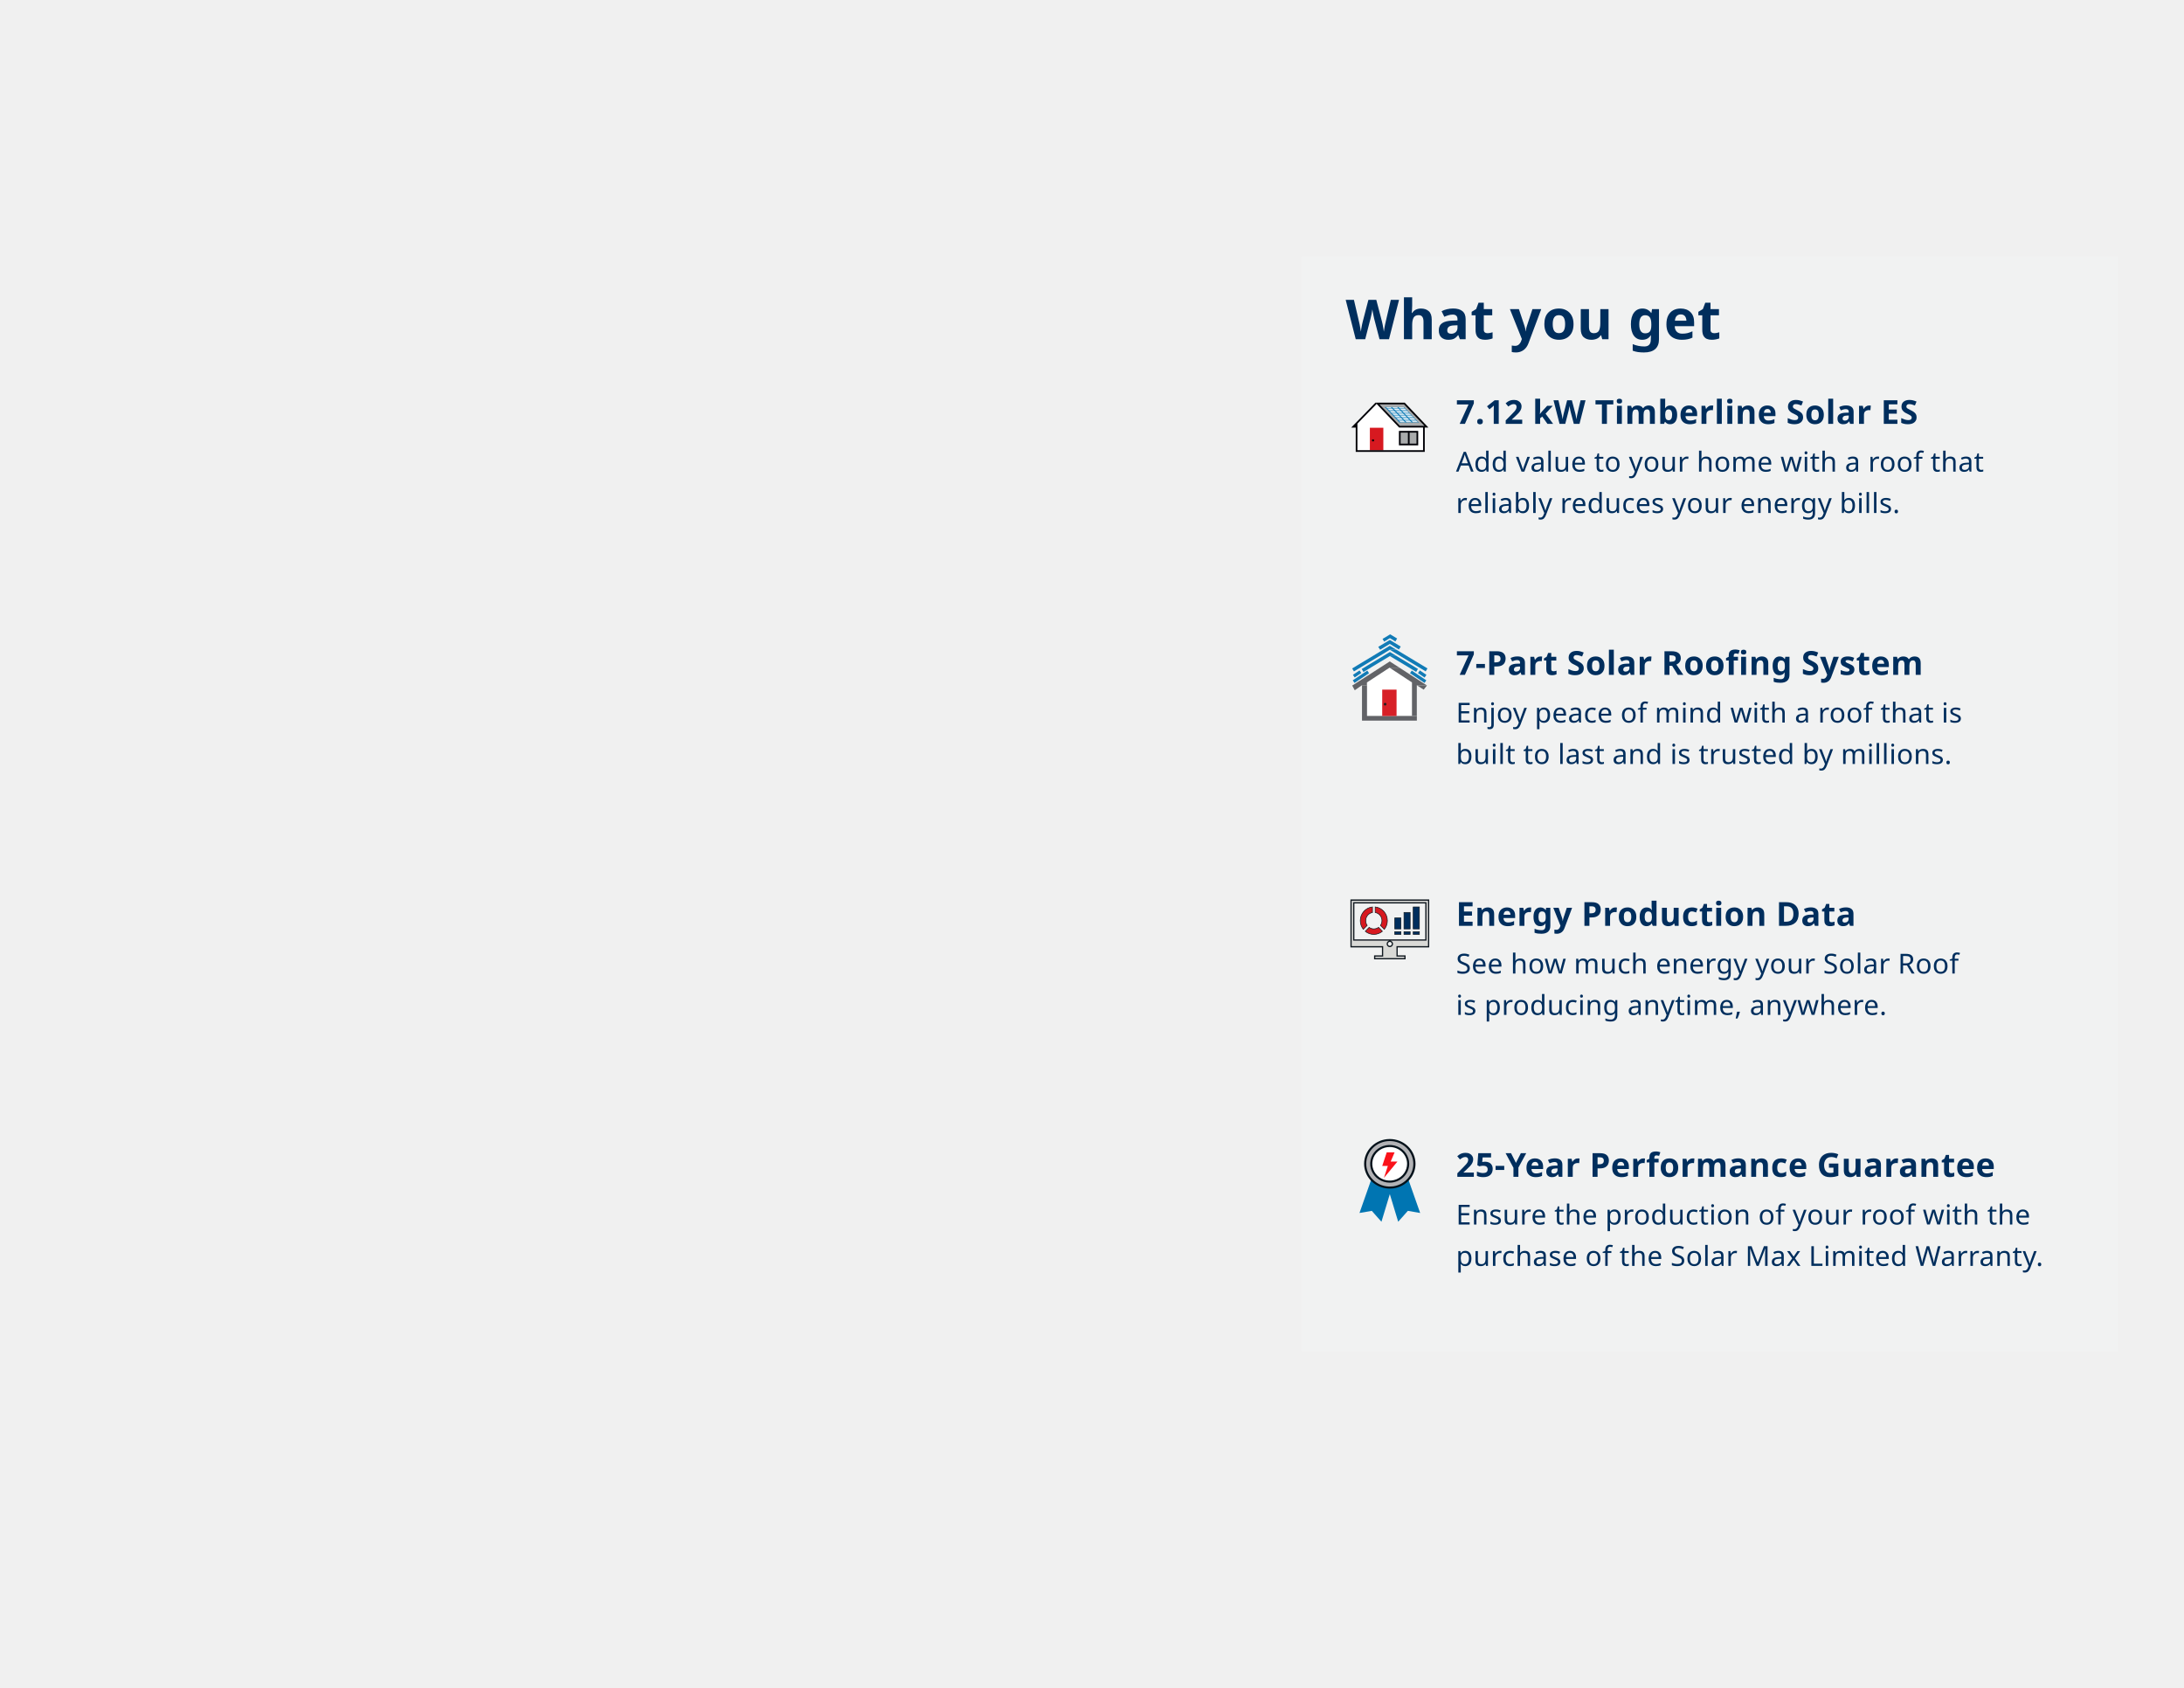
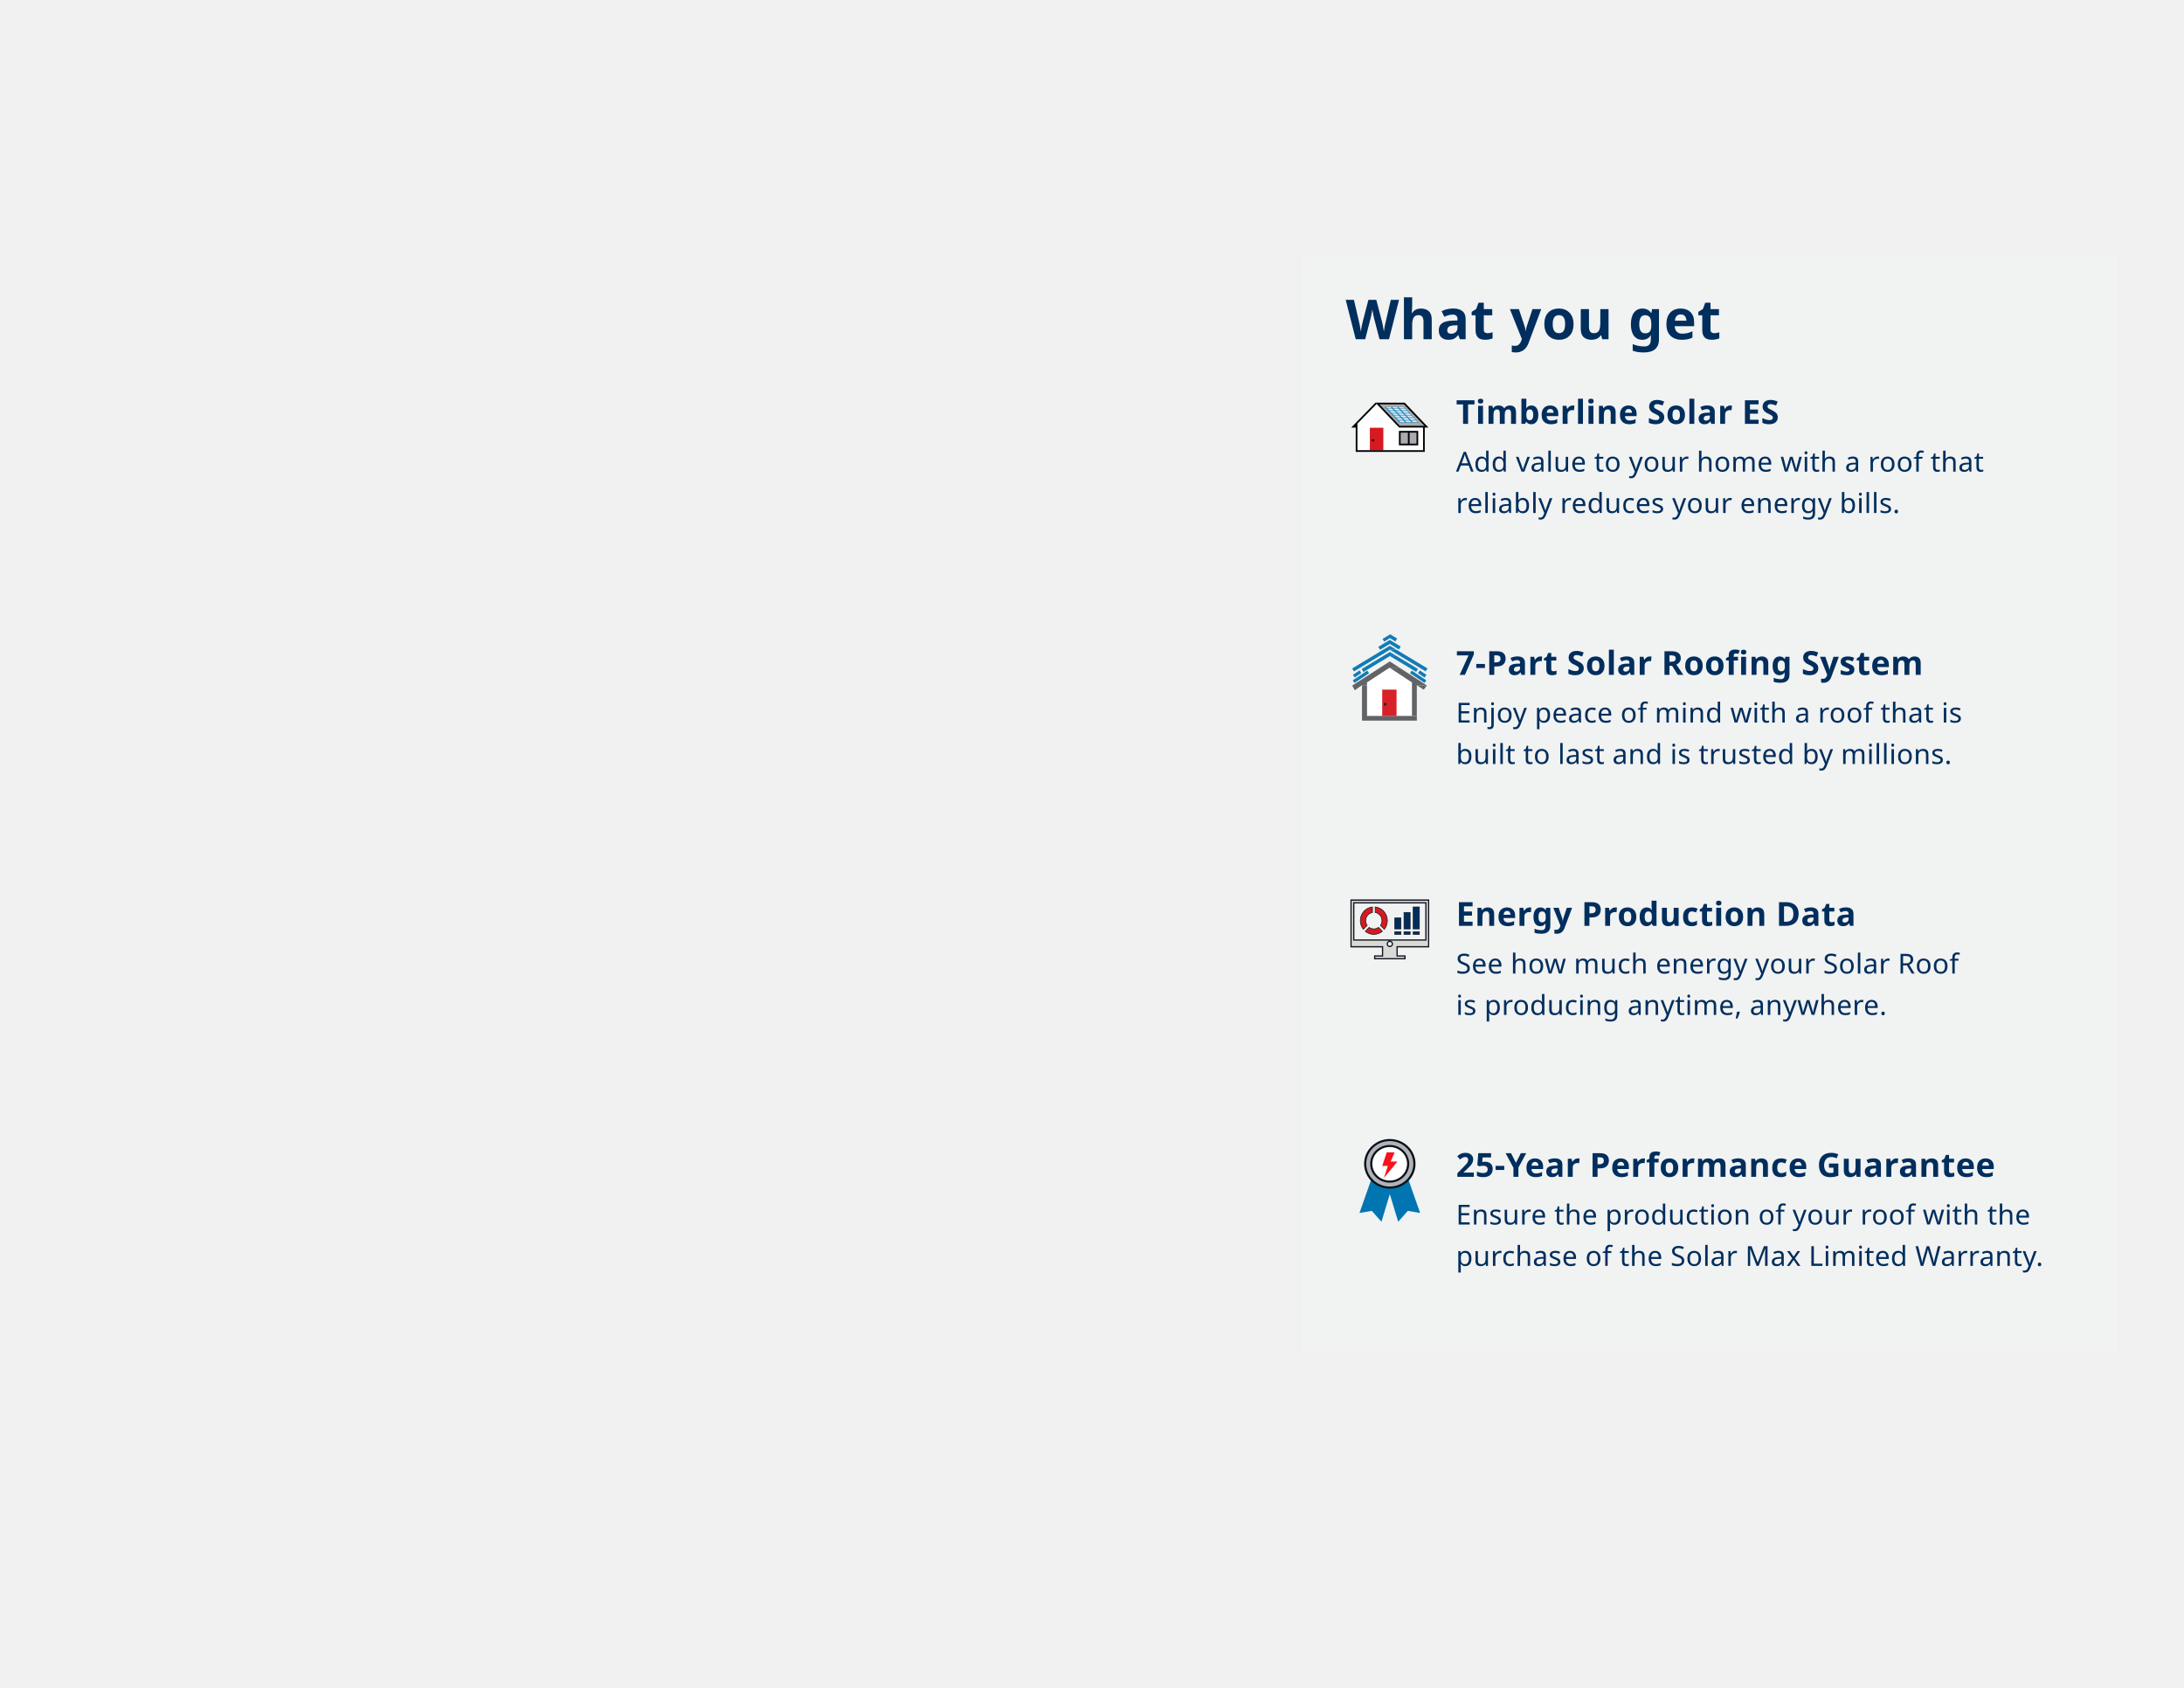
<svg xmlns="http://www.w3.org/2000/svg" width="792" height="612" viewBox="0 0 792 612" fill="none">
  <rect width="296" height="397" transform="translate(472 93)" fill="#F1F2F2" />
  <text id="Heading" fill="#002E5D" xml:space="preserve" style="white-space: pre" font-family="Poppins" font-size="20" font-weight="600" letter-spacing="0.011em">
    <tspan x="488" y="123">What you get</tspan>
  </text>
  <g id="Content">
    <g id="Description">
      <g id="3">
        <g id="ENERGY_Icon_SolarHouse_FullColor_New">
          <g id="Icon/ medal">
            <g id="Asset 4 2">
              <g id="Layer 1">
                <g id="Group">
                  <g id="Group_2">
                    <path id="Vector" d="M508.129 146.293H499.015L491.945 153.479V163.524H516.365V154.705L508.129 146.293Z" fill="white" />
                    <g id="Group_3">
                      <path id="Vector_2" d="M507.683 154.736L499.508 146.309L509.207 146.184L517.281 154.789L507.683 154.736Z" fill="#A9ABAC" />
                      <path id="Vector_3" d="M517.281 154.721H507.512L499.508 146.309H509.277L517.281 154.721Z" stroke="#000006" stroke-width="0.616" stroke-miterlimit="10" />
                      <path id="Vector_4" d="M501.65 155.102H496.766V163.293H501.65V155.102Z" fill="#D71920" />
                      <path id="Vector_5" d="M491.943 153.479V154.729H490.727L499.014 146.215L491.943 153.479ZM491.943 153.479V163.54H516.363V154.722" stroke="#000006" stroke-width="0.616" stroke-miterlimit="10" />
                      <path id="Vector_6" d="M513.986 156.555H507.609V161.167H513.986V156.555Z" fill="#A9ABAC" stroke="#000006" stroke-width="0.616" stroke-miterlimit="10" />
                      <path id="Vector_7" d="M510.867 156.414V161.163" stroke="#000006" stroke-width="0.616" stroke-miterlimit="10" />
                    </g>
                    <path id="Vector_8" d="M490.984 154.466L491.709 153.742H491.945V154.729L490.984 154.79V154.466Z" fill="#000006" />
                  </g>
                  <path id="Vector_9" d="M498.254 159.332H497.562V160.024H498.254V159.332Z" fill="#000006" />
                </g>
                <g id="Group_4">
                  <path id="Vector_10" d="M514.232 153.088L507.617 153.172L502.312 147.632L509.042 147.625L514.232 153.088Z" fill="white" />
                  <path id="Vector_11" d="M504.695 150.148H511.53" stroke="#0F7BB6" stroke-width="0.176" stroke-miterlimit="10" />
                  <path id="Vector_12" d="M504.219 149.645H511.023" stroke="#0F7BB6" stroke-width="0.176" stroke-miterlimit="10" />
                  <path id="Vector_13" d="M503.734 149.141H510.543" stroke="#0F7BB6" stroke-width="0.176" stroke-miterlimit="10" />
                  <path id="Vector_14" d="M503.258 148.633H510.07" stroke="#0F7BB6" stroke-width="0.176" stroke-miterlimit="10" />
                  <path id="Vector_15" d="M502.781 148.133H509.599" stroke="#0F7BB6" stroke-width="0.176" stroke-miterlimit="10" />
                  <path id="Vector_16" d="M506.234 151.66H512.946" stroke="#0F7BB6" stroke-width="0.176" stroke-miterlimit="10" />
                  <path id="Vector_17" d="M505.75 151.156H512.442" stroke="#0F7BB6" stroke-width="0.176" stroke-miterlimit="10" />
                  <path id="Vector_18" d="M507.188 153.172H514.516" stroke="#0F7BB6" stroke-width="0.176" stroke-miterlimit="10" />
                  <path id="Vector_19" d="M507.188 152.668H513.926" stroke="#0F7BB6" stroke-width="0.176" stroke-miterlimit="10" />
                  <path id="Vector_20" d="M506.711 152.164H513.43" stroke="#0F7BB6" stroke-width="0.176" stroke-miterlimit="10" />
                  <path id="Vector_21" d="M505.273 150.652H511.971" stroke="#0F7BB6" stroke-width="0.176" stroke-miterlimit="10" />
                  <path id="Vector_22" d="M506.812 147.52L512.255 153.247" stroke="#0F7BB6" stroke-width="0.352" stroke-miterlimit="10" />
                  <path id="Vector_23" d="M509.102 147.605L514.52 153.309" stroke="#0F7BB6" stroke-width="0.176" stroke-miterlimit="10" />
                  <path id="Vector_24" d="M504.508 147.52L509.95 153.247" stroke="#0F7BB6" stroke-width="0.352" stroke-miterlimit="10" />
                  <path id="Vector_25" d="M502.312 147.547L507.725 153.243" stroke="#0F7BB6" stroke-width="0.352" stroke-miterlimit="10" />
                  <path id="Vector_26" d="M501.977 147.609H509.371" stroke="#0F7BB6" stroke-width="0.176" stroke-miterlimit="10" />
                  <path id="Vector_27" d="M507.227 153.328H514.64" stroke="#A9ABAC" stroke-width="0.176" stroke-miterlimit="10" />
                  <path id="Vector_28" d="M501.797 147.414H509.452" stroke="#A9ABAC" stroke-width="0.264" stroke-miterlimit="10" />
                  <path id="Vector_29" d="M509.109 147.391L514.704 153.279" stroke="#A9ABAC" stroke-width="0.176" stroke-miterlimit="10" />
                  <path id="Vector_30" d="M501.586 147.301L507.569 153.587" stroke="#A9ABAC" stroke-width="0.352" stroke-miterlimit="10" />
                </g>
              </g>
            </g>
          </g>
        </g>
        <g id="Built-In Energy Shingles">
          <g id="Energy shingles">
-             <text id="7.12 kW Timberline Solar ES" fill="#002E5D" xml:space="preserve" style="white-space: pre" font-family="Poppins" font-size="12" font-weight="600" letter-spacing="0.011em">
-               <tspan x="528" y="153.7">7.12 kW Timberline Solar ES</tspan>
+             <text id="systemSizeText" fill="#002E5D" xml:space="preserve" style="white-space: pre" font-family="Poppins" font-size="12" font-weight="600" letter-spacing="0.011em">
+               <tspan x="528" y="153.7">Timberline Solar ES</tspan>
            </text>
            <text id="Add value to your home with a roof that reliably reduces your energy bills." fill="#002E5D" xml:space="preserve" style="white-space: pre" font-family="Poppins" font-size="10" letter-spacing="0.011em">
              <tspan x="528" y="171">Add value to your home with a roof that </tspan>
              <tspan x="528" y="186">reliably reduces your energy bills.</tspan>
            </text>
          </g>
        </g>
      </g>
      <g id="7-part">
        <g id="House Icon_ New">
          <g id="Layer 1_2">
            <path id="Vector_31" d="M503.196 241.395L494.367 247.299V260.287H513.084V247.762" fill="white" />
            <g id="Clip path group">
              <mask id="mask0_5068_76927" style="mask-type:luminance" maskUnits="userSpaceOnUse" x="493" y="247" width="22" height="15">
                <g id="clippath">
                  <path id="Vector_32" d="M514.512 247.766H493.215V262.001H514.512V247.766Z" fill="white" />
                </g>
              </mask>
              <g mask="url(#mask0_5068_76927)">
                <g id="Group_5">
                  <path id="Vector_33" d="M495.73 248.469H493.914V261.295H513.809V259.591H495.73V248.469Z" fill="#626367" />
                </g>
              </g>
            </g>
            <g id="Clip path group_2">
              <mask id="mask1_5068_76927" style="mask-type:luminance" maskUnits="userSpaceOnUse" x="503" y="241" width="16" height="20">
                <g id="clippath-1">
                  <path id="Vector_34" d="M518.038 241.398H503.199V260.29H518.038V241.398Z" fill="white" />
                </g>
              </mask>
              <g mask="url(#mask1_5068_76927)">
                <g id="Group_6">
                  <path id="Vector_35" d="M507.503 242.098H503.898L512.033 247.441V259.587H513.793V248.465H517.335L507.503 242.098Z" fill="#626367" />
                </g>
              </g>
            </g>
            <g id="Clip path group_3">
              <mask id="mask2_5068_76927" style="mask-type:luminance" maskUnits="userSpaceOnUse" x="489" y="239" width="20" height="12">
                <g id="clippath-2">
                  <path id="Vector_36" d="M508.199 239.125H489.672V250.983H508.199V239.125Z" fill="white" />
                </g>
              </mask>
              <g mask="url(#mask2_5068_76927)">
                <g id="Group_7">
                  <path id="Vector_37" d="M503.983 239.828L490.371 248.58L491.276 250.284L493.891 248.468H495.708V247.444L503.891 242.1H507.496L503.983 239.828Z" fill="#626367" />
                </g>
              </g>
            </g>
            <g id="Clip path group_4">
              <mask id="mask3_5068_76927" style="mask-type:luminance" maskUnits="userSpaceOnUse" x="513" y="247" width="6" height="4">
                <g id="clippath-3">
                  <path id="Vector_38" d="M518.162 247.766H513.078V250.76H518.162V247.766Z" fill="white" />
                </g>
              </mask>
              <g mask="url(#mask3_5068_76927)">
                <g id="Group_8">
                  <path id="Vector_39" d="M517.33 248.469H513.789L516.286 250.061L517.464 248.553L517.33 248.469Z" fill="#626367" />
                </g>
              </g>
            </g>
            <g id="Clip path group_5">
              <mask id="mask4_5068_76927" style="mask-type:luminance" maskUnits="userSpaceOnUse" x="489" y="242" width="9" height="7">
                <g id="clippath-4">
                  <path id="Vector_40" d="M497.181 242.445H489.859V248.329H497.181V242.445Z" fill="white" />
                </g>
              </mask>
              <g mask="url(#mask4_5068_76927)">
                <g id="Group_9">
                  <path id="Vector_41" d="M495.838 243.145L490.559 246.68L491.194 247.63L496.474 244.095L495.838 243.145Z" fill="#117BB6" />
                </g>
              </g>
            </g>
            <g id="Clip path group_6">
              <mask id="mask5_5068_76927" style="mask-type:luminance" maskUnits="userSpaceOnUse" x="510" y="242" width="8" height="7">
                <g id="clippath-5">
                  <path id="Vector_42" d="M517.931 242.445H510.609V248.329H517.931V242.445Z" fill="white" />
                </g>
              </mask>
              <g mask="url(#mask5_5068_76927)">
                <g id="Group_10">
                  <path id="Vector_43" d="M511.952 243.144L511.316 244.094L516.597 247.627L517.232 246.677L511.952 243.144Z" fill="#117BB6" />
                </g>
              </g>
            </g>
            <g id="Clip path group_7">
              <mask id="mask6_5068_76927" style="mask-type:luminance" maskUnits="userSpaceOnUse" x="489" y="242" width="6" height="5">
                <g id="clippath-6">
                  <path id="Vector_44" d="M494.352 242.379H489.906V246.341H494.352V242.379Z" fill="white" />
                </g>
              </mask>
              <g mask="url(#mask6_5068_76927)">
                <g id="Group_11">
                  <path id="Vector_45" d="M493.024 243.084L490.617 244.695L491.253 245.645L493.66 244.033L493.024 243.084Z" fill="#117BB6" />
                </g>
              </g>
            </g>
            <g id="Clip path group_8">
              <mask id="mask7_5068_76927" style="mask-type:luminance" maskUnits="userSpaceOnUse" x="513" y="242" width="5" height="5">
                <g id="clippath-7">
                  <path id="Vector_46" d="M517.982 242.379H513.508V246.383H517.982V242.379Z" fill="white" />
                </g>
              </mask>
              <g mask="url(#mask7_5068_76927)">
                <g id="Group_12">
                  <path id="Vector_47" d="M514.871 243.08L514.207 244.07L516.613 245.682L517.277 244.692L514.871 243.08Z" fill="#117BB6" />
                </g>
              </g>
            </g>
            <g id="Clip path group_9">
              <mask id="mask8_5068_76927" style="mask-type:luminance" maskUnits="userSpaceOnUse" x="489" y="233" width="19" height="12">
                <g id="clippath-8">
                  <path id="Vector_48" d="M507.124 233.441H489.648V244.143H507.124V233.441Z" fill="white" />
                </g>
              </mask>
              <g mask="url(#mask8_5068_76927)">
                <g id="Group_13">
                  <path id="Vector_49" d="M504.015 234.159H503.994L503.987 234.145L490.348 242.37L490.993 243.443L503.994 235.61H506.421L504.015 234.159Z" fill="#117BB6" />
                </g>
              </g>
            </g>
            <g id="Clip path group_10">
              <mask id="mask9_5068_76927" style="mask-type:luminance" maskUnits="userSpaceOnUse" x="503" y="234" width="16" height="11">
                <g id="clippath-9">
                  <path id="Vector_50" d="M518.35 234.902H503.301V244.145H518.35V234.902Z" fill="white" />
                </g>
              </mask>
              <g mask="url(#mask9_5068_76927)">
                <g id="Group_14">
                  <path id="Vector_51" d="M506.434 235.605H504.008L517.002 243.439L517.654 242.366L506.434 235.605Z" fill="#117BB6" />
                </g>
              </g>
            </g>
            <g id="Group_15">
              <g id="Clip path group_11">
                <mask id="mask10_5068_76927" style="mask-type:luminance" maskUnits="userSpaceOnUse" x="493" y="235" width="15" height="10">
                  <g id="clippath-10">
                    <path id="Vector_52" d="M507.169 235.703H493.102V244.35H507.169V235.703Z" fill="white" />
                  </g>
                </mask>
                <g mask="url(#mask10_5068_76927)">
                  <g id="Group_16">
                    <path id="Vector_53" d="M504.06 236.417H504.039L504.032 236.41L493.801 242.581L494.446 243.654L504.039 237.869H506.466L504.06 236.417Z" fill="#117BB6" />
                  </g>
                </g>
              </g>
              <g id="Clip path group_12">
                <mask id="mask11_5068_76927" style="mask-type:luminance" maskUnits="userSpaceOnUse" x="503" y="237" width="12" height="8">
                  <g id="clippath-11">
                    <path id="Vector_54" d="M514.9 237.164H503.301V244.331H514.9V237.164Z" fill="white" />
                  </g>
                </mask>
                <g mask="url(#mask11_5068_76927)">
                  <g id="Group_17">
                    <path id="Vector_55" d="M506.434 237.863H504.008L513.559 243.621L514.204 242.548L506.434 237.863Z" fill="#117BB6" />
                  </g>
                </g>
              </g>
            </g>
            <path id="Vector_56" d="M506.658 231.522L504.126 230L501.363 231.662L501.952 232.644L504.035 231.388L506.02 232.588L506.658 231.522Z" fill="#117BB6" />
            <path id="Vector_57" d="M504.005 232.039L507.96 234.43L507.301 235.496L503.984 233.491L500.492 235.594L499.805 234.543L504.005 232.039Z" fill="#117BB6" />
            <path id="Vector_58" d="M506.446 250.055H501.242V259.62H506.446V250.055Z" fill="#D72027" />
            <path id="Vector_59" d="M502.296 255.822C502.567 255.822 502.786 255.602 502.786 255.331C502.786 255.06 502.567 254.84 502.296 254.84C502.024 254.84 501.805 255.06 501.805 255.331C501.805 255.602 502.024 255.822 502.296 255.822Z" fill="#231F20" />
          </g>
        </g>
        <g id="Roofing System">
          <g id="Content_2">
            <text id="7-Part Solar Roofing System" fill="#002E5D" xml:space="preserve" style="white-space: pre" font-family="Poppins" font-size="12" font-weight="600" letter-spacing="0.011em">
              <tspan x="528" y="244.7">7-Part Solar Roofing System</tspan>
            </text>
            <text id="Enjoy peace of mind with a roof that is built to last and is trusted by millions." fill="#002E5D" xml:space="preserve" style="white-space: pre" font-family="Poppins" font-size="10" letter-spacing="0.011em">
              <tspan x="528" y="262">Enjoy peace of mind with a roof that is </tspan>
              <tspan x="528" y="277">built to last and is trusted by millions.</tspan>
            </text>
          </g>
        </g>
      </g>
      <g id="4">
        <g id="Illustration_Monitor">
          <g id="Vector_60">
            <path d="M493.29 333.819C493.29 331.232 495.228 329.105 497.71 328.855V330.867C496.316 331.105 495.254 332.336 495.254 333.819C495.254 334.465 495.456 335.064 495.799 335.553L494.399 336.976C493.706 336.116 493.29 335.017 493.29 333.819Z" fill="#D71920" />
            <path d="M496.494 336.259L495.093 337.681C495.94 338.385 497.022 338.807 498.201 338.807C499.38 338.807 500.462 338.385 501.309 337.681L499.908 336.259C499.427 336.607 498.837 336.812 498.201 336.812C497.565 336.812 496.975 336.607 496.494 336.259Z" fill="#D71920" />
            <path d="M500.603 335.553L502.003 336.976C502.696 336.116 503.112 335.017 503.112 333.819C503.112 331.232 501.174 329.105 498.692 328.855V330.867C500.085 331.105 501.147 332.336 501.147 333.819C501.147 334.465 500.946 335.064 500.603 335.553Z" fill="#D71920" />
            <path fill-rule="evenodd" clip-rule="evenodd" d="M497.823 328.728V330.964L497.729 330.98C496.389 331.209 495.368 332.392 495.368 333.819C495.368 334.44 495.562 335.016 495.892 335.486L495.947 335.565L494.39 337.147L494.311 337.048C493.602 336.169 493.177 335.044 493.177 333.819C493.177 331.173 495.159 328.997 497.699 328.74L497.823 328.728ZM498.579 328.728L498.703 328.74C501.242 328.997 503.225 331.173 503.225 333.819C503.225 335.044 502.8 336.169 502.091 337.048L502.012 337.147L500.455 335.565L500.51 335.486C500.84 335.016 501.034 334.44 501.034 333.819C501.034 332.392 500.013 331.209 498.673 330.98L498.579 330.964V328.728ZM497.596 328.983C495.233 329.285 493.404 331.335 493.404 333.819C493.404 334.943 493.778 335.979 494.408 336.803L495.652 335.539C495.329 335.047 495.141 334.455 495.141 333.819C495.141 332.312 496.196 331.056 497.596 330.771V328.983ZM498.805 328.983V330.771C500.206 331.056 501.261 332.312 501.261 333.819C501.261 334.455 501.072 335.047 500.749 335.539L501.994 336.803C502.623 335.979 502.998 334.943 502.998 333.819C502.998 331.335 501.169 329.285 498.805 328.983ZM496.481 336.108L496.56 336.165C497.023 336.5 497.589 336.697 498.201 336.697C498.813 336.697 499.379 336.5 499.842 336.165L499.921 336.108L501.477 337.69L501.381 337.77C500.515 338.49 499.407 338.922 498.201 338.922C496.994 338.922 495.887 338.49 495.021 337.77L494.924 337.69L496.481 336.108ZM496.507 336.407L495.263 337.672C496.075 338.311 497.094 338.692 498.201 338.692C499.308 338.692 500.327 338.311 501.139 337.672L499.895 336.407C499.41 336.735 498.827 336.927 498.201 336.927C497.575 336.927 496.992 336.735 496.507 336.407Z" fill="#101820" />
            <path d="M505.79 332.836H508.022V336.817H505.79V332.836Z" fill="#002E5D" />
            <path d="M505.79 337.812H508.022V338.807H505.79V337.812Z" fill="#002E5D" />
            <path d="M509.138 330.845H511.371V336.817H509.138V330.845Z" fill="#002E5D" />
            <path d="M512.487 328.855H514.719V336.817H512.487V328.855Z" fill="#002E5D" />
            <path d="M509.138 337.812H511.371V338.807H509.138V337.812Z" fill="#002E5D" />
            <path d="M512.487 337.812H514.719V338.807H512.487V337.812Z" fill="#002E5D" />
            <path fill-rule="evenodd" clip-rule="evenodd" d="M512.373 328.74H514.832V336.932H512.373V328.74ZM512.6 328.97V336.702H514.605V328.97H512.6ZM509.025 330.731H511.484V336.932H509.025V330.731ZM509.252 330.96V336.702H511.257V330.96H509.252ZM505.677 332.721H508.136V336.932H505.677V332.721ZM505.904 332.951V336.702H507.909V332.951H505.904ZM505.677 337.697H508.136V338.922H505.677V337.697ZM505.904 337.927V338.692H507.909V337.927H505.904ZM509.025 337.697H511.484V338.922H509.025V337.697ZM509.252 337.927V338.692H511.257V337.927H509.252ZM512.373 337.697H514.832V338.922H512.373V337.697ZM512.6 337.927V338.692H514.605V337.927H512.6Z" fill="#101820" />
            <path fill-rule="evenodd" clip-rule="evenodd" d="M489.719 326.141H518.29V343.512H506.862V346.407L509.719 346.407V347.855H498.29V346.407L501.147 346.407V343.512H489.719V326.141ZM491.147 327.588H516.862V340.617H491.147V327.588ZM504.004 342.969C504.399 342.969 504.719 342.645 504.719 342.245C504.719 341.846 504.399 341.522 504.004 341.522C503.61 341.522 503.29 341.846 503.29 342.245C503.29 342.645 503.61 342.969 504.004 342.969Z" fill="#D9D9D6" />
            <path fill-rule="evenodd" clip-rule="evenodd" d="M501.147 346.407L498.29 346.407V347.855H509.719V346.407L506.862 346.407V343.512H518.29V326.141H489.719V343.512H501.147V346.407ZM490.165 343.06H501.594V346.86L498.737 346.86V347.403H509.272V346.86L506.415 346.86V343.06H517.844V326.593H490.165V343.06ZM517.308 327.136V341.069H504.004H490.701V327.136H517.308ZM504.004 341.069C504.646 341.069 505.165 341.596 505.165 342.245C505.165 342.895 504.646 343.422 504.004 343.422C503.363 343.422 502.844 342.895 502.844 342.245C502.844 341.596 503.363 341.069 504.004 341.069ZM491.147 327.588H516.862V340.617H491.147V327.588ZM504.719 342.245C504.719 342.645 504.399 342.969 504.004 342.969C503.61 342.969 503.29 342.645 503.29 342.245C503.29 341.846 503.61 341.522 504.004 341.522C504.399 341.522 504.719 341.846 504.719 342.245Z" fill="#101820" />
          </g>
        </g>
        <g id="Monitoring Energy">
          <text id="Energy Production Data" fill="#002E5D" xml:space="preserve" style="white-space: pre" font-family="Poppins" font-size="12" font-weight="600" letter-spacing="0.011em">
            <tspan x="528" y="335.7">Energy Production Data </tspan>
          </text>
          <text id="See how much energy your Solar Roof is producing anytime, anywhere." fill="#002E5D" xml:space="preserve" style="white-space: pre" font-family="Poppins" font-size="10" letter-spacing="0.011em">
            <tspan x="528" y="353">See how much energy your Solar Roof </tspan>
            <tspan x="528" y="368">is producing anytime, anywhere.</tspan>
          </text>
        </g>
      </g>
      <g id="25 year">
        <g id="Icon_Medal">
          <g id="Vector_61">
            <path d="M503.998 413.366H503.9C501.579 413.389 499.358 414.282 497.708 415.857C496.058 417.431 495.107 419.563 495.057 421.801C495.008 424.039 495.863 426.209 497.441 427.85C499.02 429.491 501.199 430.475 503.517 430.594C503.644 430.6 503.772 430.602 503.9 430.604H503.998C504.435 430.604 504.872 430.573 505.304 430.512C507.531 430.187 509.548 429.063 510.953 427.366C512.357 425.668 513.046 423.522 512.881 421.356C512.716 419.189 511.709 417.163 510.062 415.682C508.416 414.201 506.25 413.374 503.998 413.366Z" fill="#B2B2B5" />
            <path d="M510.723 427.665C509.326 429.207 507.406 430.217 505.306 430.514C504.874 430.576 504.437 430.607 504 430.607H503.902C503.774 430.607 503.646 430.607 503.519 430.597C501.196 430.479 499.014 429.49 497.436 427.842C497.381 427.785 497.327 427.724 497.275 427.665L493 439.817L497.463 439.045L500.964 443L504 432.985L507.038 442.998L510.539 439.043L515 439.817L510.723 427.665Z" fill="#0075B2" />
            <path d="M503.957 428.448C507.656 428.448 510.654 425.556 510.654 421.989C510.654 418.422 507.656 415.53 503.957 415.53C500.259 415.53 497.261 418.422 497.261 421.989C497.261 425.556 500.259 428.448 503.957 428.448Z" fill="white" />
            <path fill-rule="evenodd" clip-rule="evenodd" d="M502.88 417.835H505.738L504.31 421.184H506.76L501.86 427.093L503.289 422.76H501.246L502.88 417.835Z" fill="#FA121A" />
            <path d="M503.997 430.979H503.894C503.784 430.979 503.64 430.979 503.495 430.968C501.072 430.848 498.794 429.816 497.15 428.093C495.558 426.431 494.674 424.251 494.676 421.989C494.676 419.621 495.644 417.35 497.37 415.667C499.096 413.984 501.44 413.026 503.894 413H503.997C506.468 413.003 508.837 413.951 510.584 415.636C512.331 417.322 513.314 419.607 513.317 421.991C513.316 424.147 512.512 426.232 511.051 427.864C509.59 429.497 507.57 430.569 505.359 430.885C504.907 430.948 504.452 430.979 503.997 430.979ZM503.997 413.737H503.901C501.681 413.761 499.558 414.617 497.981 416.124C496.403 417.63 495.495 419.67 495.448 421.811C495.4 423.951 496.217 426.026 497.727 427.597C499.236 429.167 501.319 430.11 503.536 430.226C503.666 430.233 503.8 430.235 503.902 430.236H503.997C504.415 430.236 504.834 430.206 505.248 430.148C507.379 429.837 509.31 428.761 510.655 427.136C511.999 425.511 512.659 423.457 512.5 421.383C512.342 419.31 511.379 417.37 509.802 415.952C508.225 414.535 506.152 413.743 503.997 413.737ZM503.954 428.817C502.554 428.817 501.185 428.416 500.021 427.666C498.857 426.916 497.949 425.849 497.414 424.602C496.878 423.354 496.738 421.981 497.011 420.656C497.284 419.332 497.958 418.115 498.948 417.16C499.938 416.205 501.2 415.555 502.573 415.291C503.946 415.028 505.369 415.163 506.663 415.68C507.956 416.197 509.062 417.072 509.84 418.195C510.618 419.318 511.033 420.638 511.033 421.989C511.031 423.799 510.285 425.535 508.957 426.815C507.63 428.095 505.831 428.815 503.954 428.817ZM503.954 415.899C502.705 415.899 501.485 416.256 500.446 416.925C499.408 417.594 498.599 418.545 498.121 419.658C497.643 420.771 497.518 421.995 497.762 423.177C498.005 424.358 498.607 425.443 499.49 426.295C500.373 427.146 501.497 427.726 502.722 427.961C503.947 428.196 505.216 428.076 506.37 427.615C507.523 427.154 508.51 426.373 509.203 425.372C509.897 424.37 510.267 423.193 510.267 421.989C510.265 420.374 509.599 418.826 508.416 417.685C507.232 416.543 505.628 415.901 503.954 415.899Z" fill="#03111A" />
          </g>
        </g>
        <g id="Performance">
          <text id="25-Year Performance Guarantee" fill="#002E5D" xml:space="preserve" style="white-space: pre" font-family="Poppins" font-size="12" font-weight="600" letter-spacing="0.011em">
            <tspan x="528" y="426.7">25-Year Performance Guarantee</tspan>
          </text>
          <text id="Ensure the production of your roof with the purchase of the Solar Max Limited Warranty." fill="#002E5D" xml:space="preserve" style="white-space: pre" font-family="Poppins" font-size="10" letter-spacing="0.011em">
            <tspan x="528" y="444">Ensure the production of your roof with the </tspan>
            <tspan x="528" y="459">purchase of the Solar Max Limited Warranty.</tspan>
          </text>
        </g>
      </g>
    </g>
  </g>
</svg>
